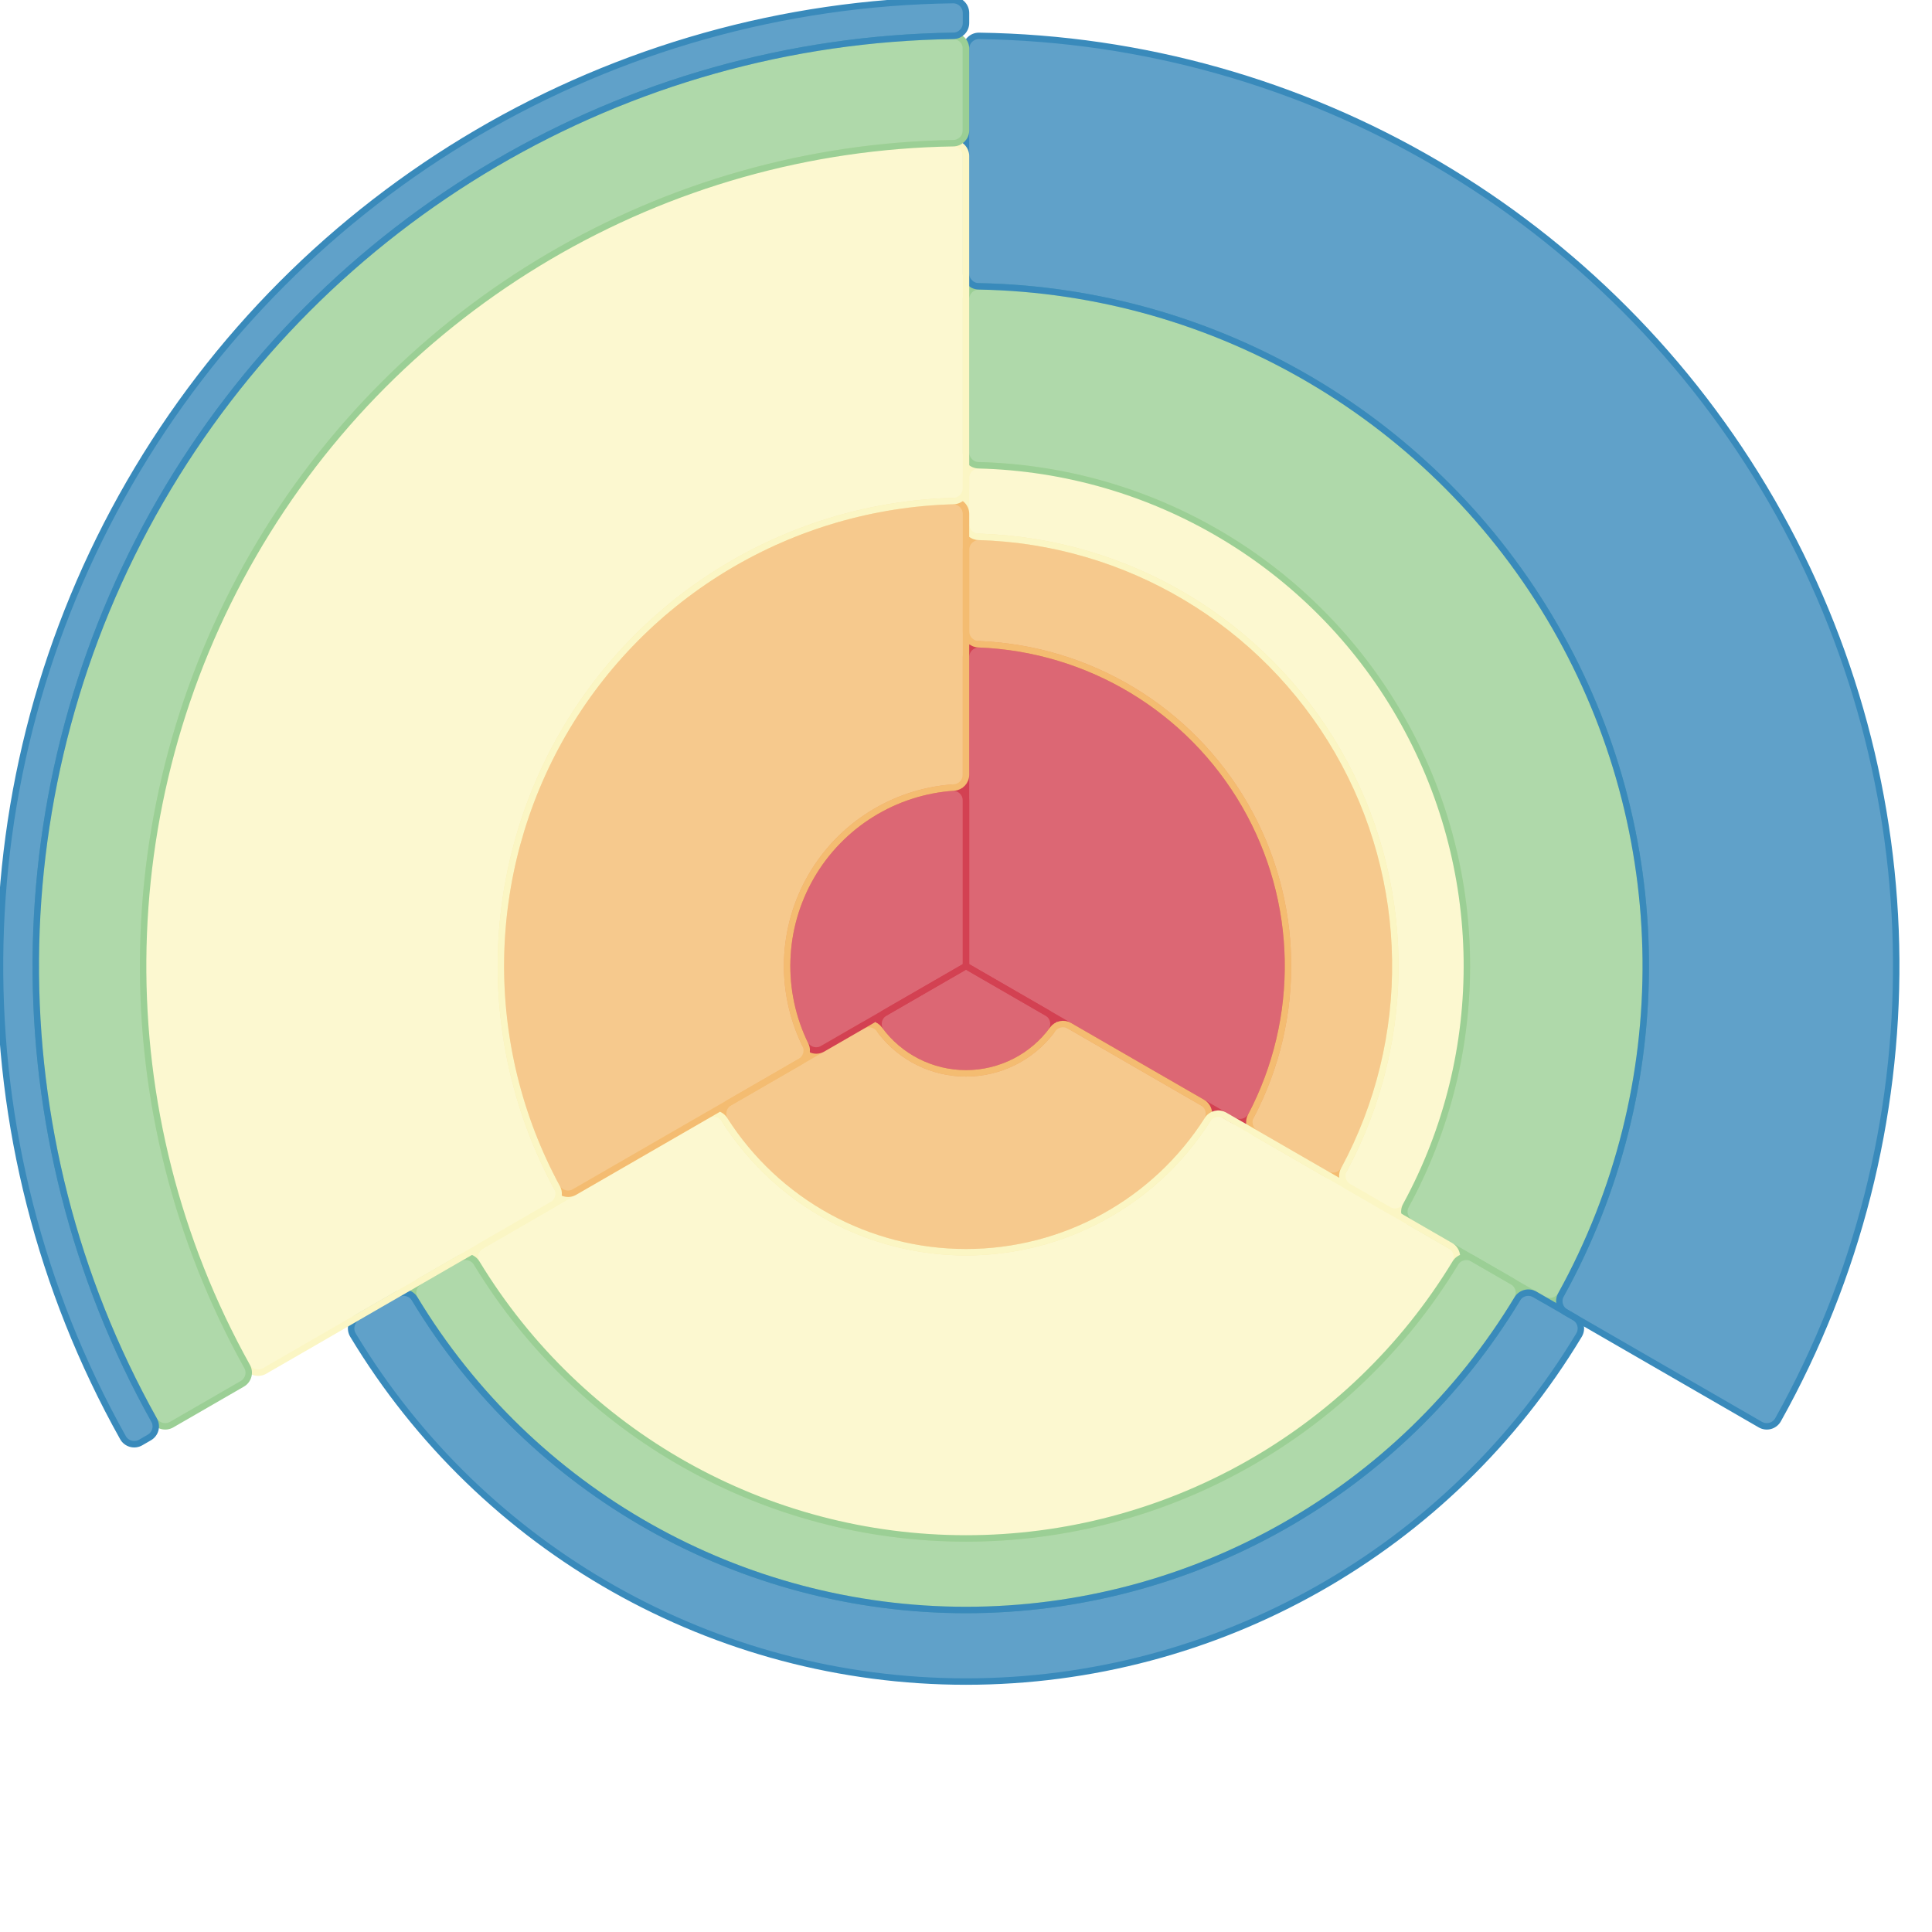
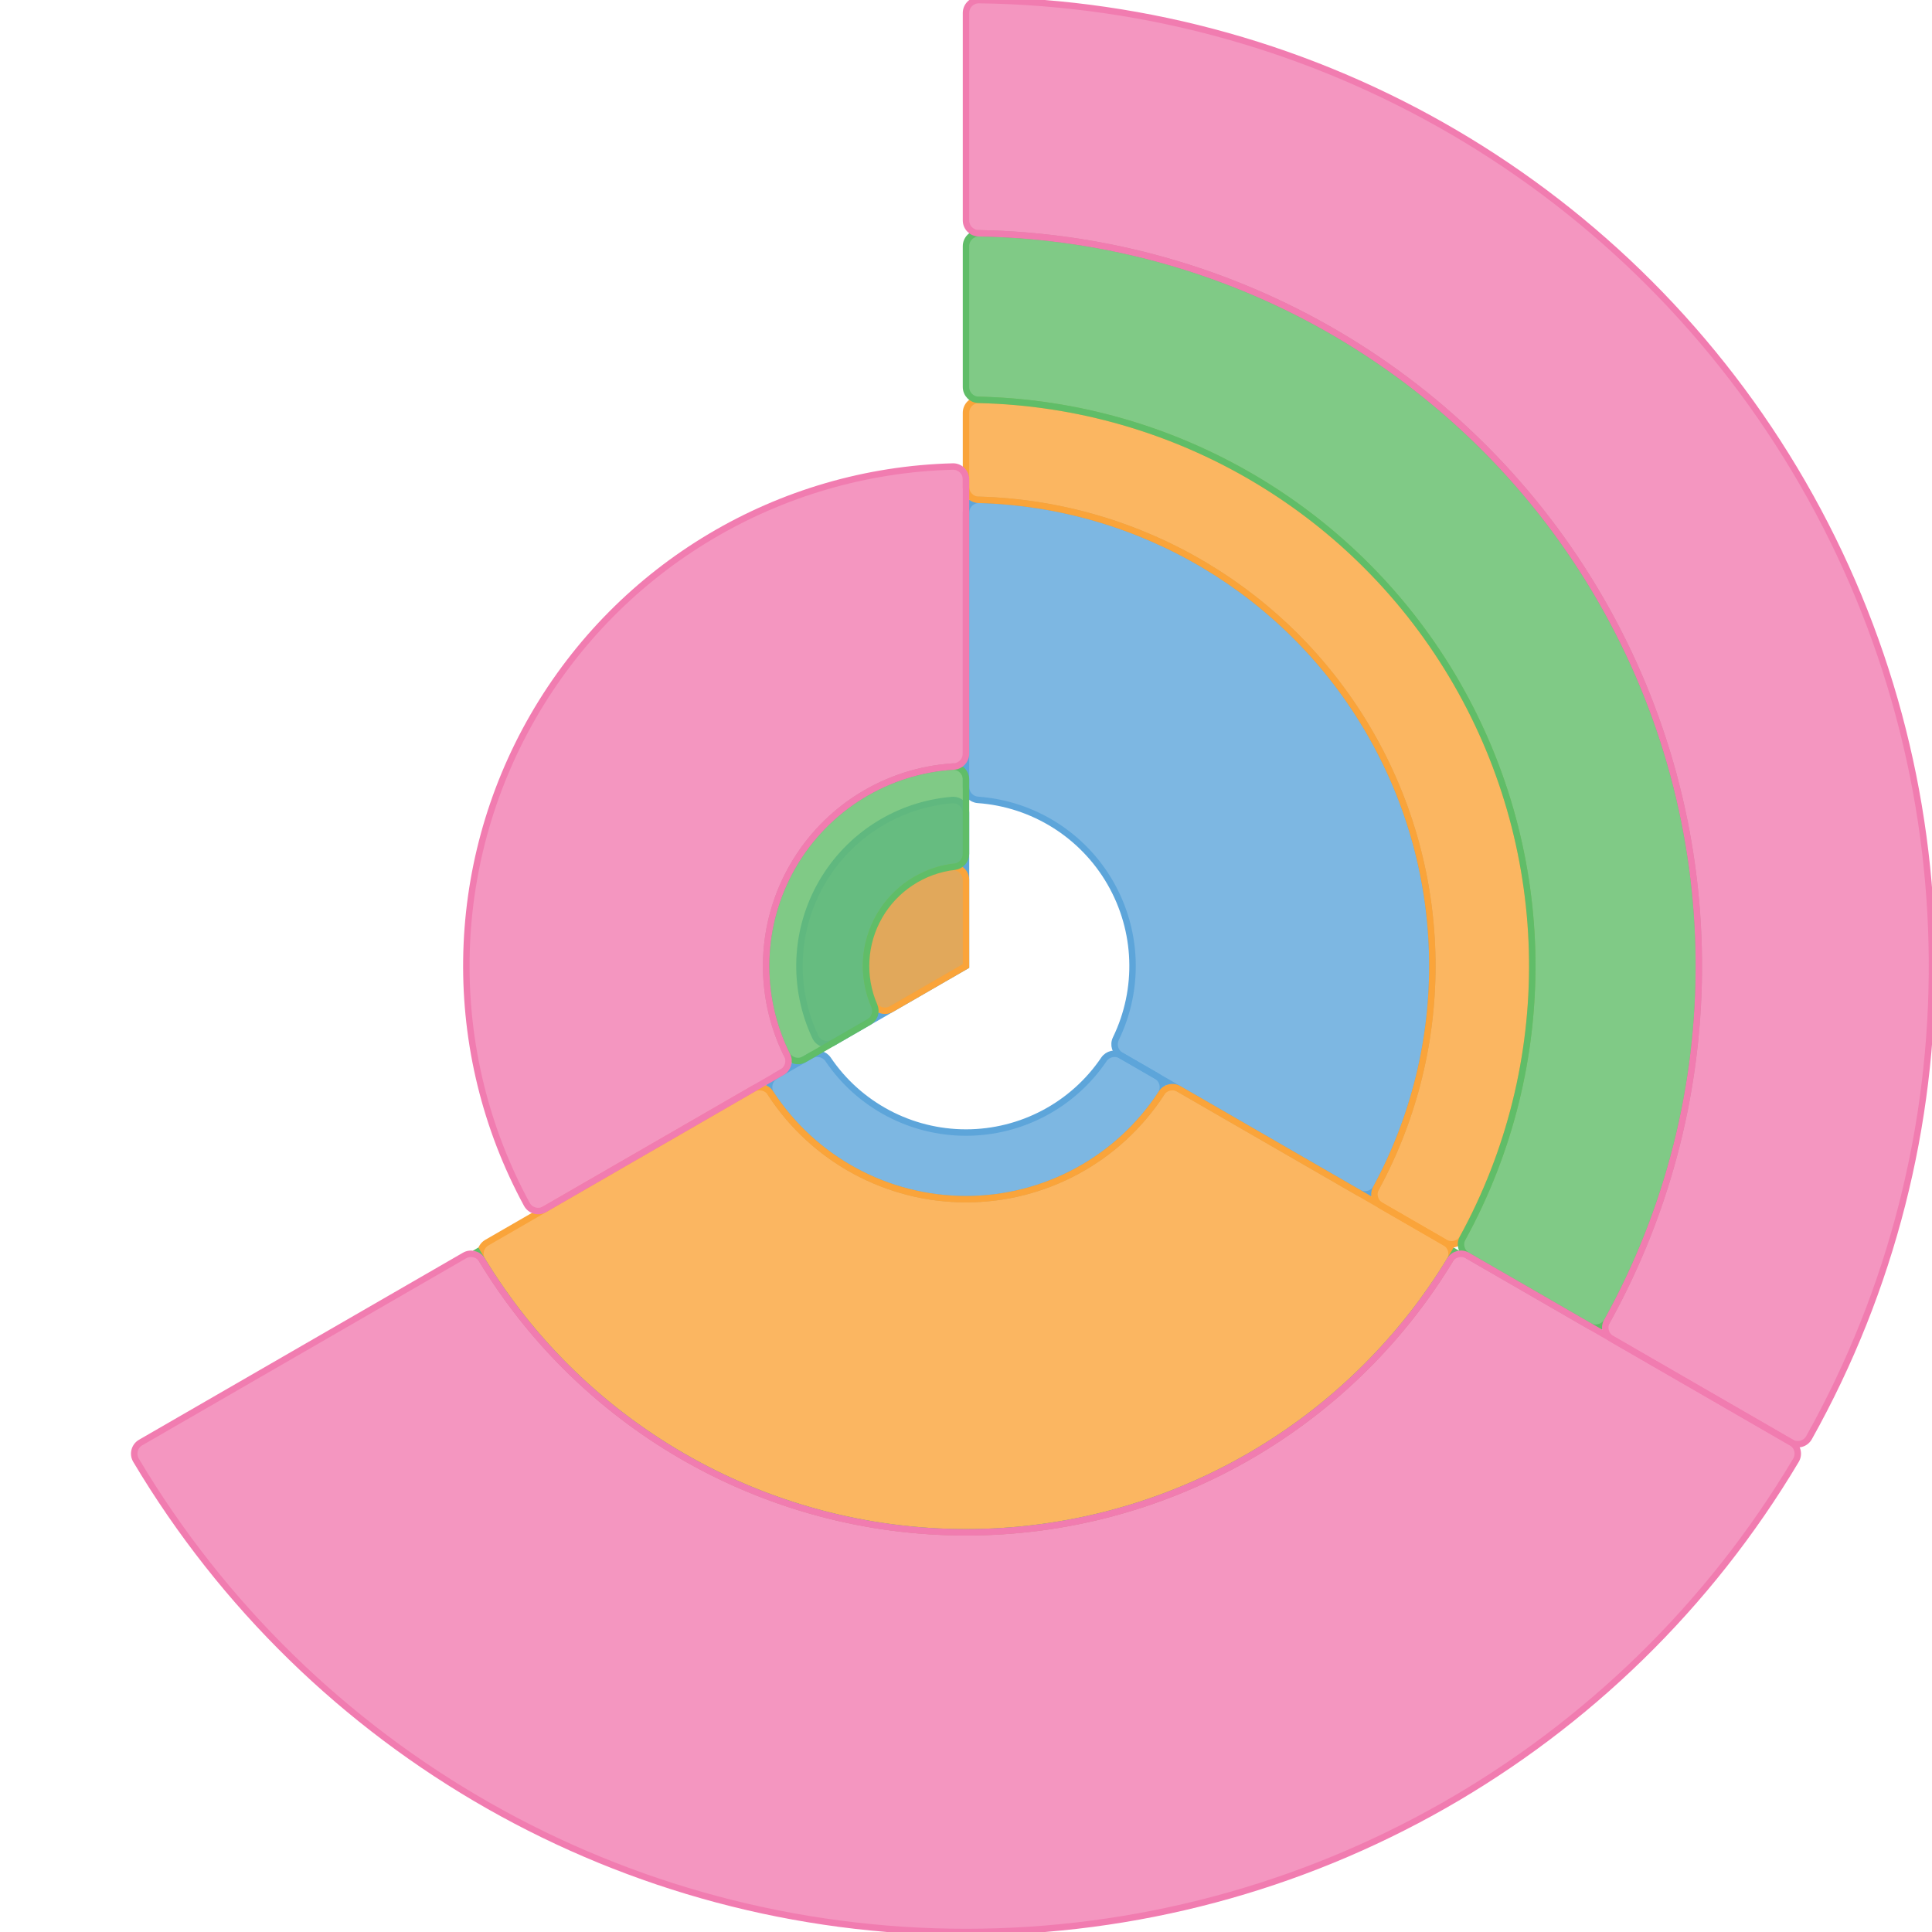
<svg xmlns="http://www.w3.org/2000/svg" version="1.1" width="300" height="300">
  <g class="seriesGroup" transform="translate(150,150)">
    <g class="roseChartSector">
-       <path class="arc" fill="#d34152" stroke="#d34152" stroke-width="1px" fill-opacity="0.8" d="M0,-47.958A2,2,0,0,1,2.083,-49.957A50,50,0,0,1,44.305,23.174A2,2,0,0,1,41.533,23.979L0,0Z" />
-       <path class="arc" fill="#f4bc71" stroke="#f4bc71" stroke-width="1px" fill-opacity="0.8" d="M0,-64.636A2,2,0,0,1,2.062,-66.635A66.667,66.667,0,0,1,58.738,31.532A2,2,0,0,1,55.976,32.318L45,25.981A2,2,0,0,1,44.231,23.316A50,50,0,0,0,1.923,-49.963A2,2,0,0,1,0,-51.962Z" />
-       <path class="arc" fill="#fbf6C4" stroke="#fbf6C4" stroke-width="1px" fill-opacity="0.8" d="M0,-75.751A2,2,0,0,1,2.053,-77.751A77.778,77.778,0,0,1,68.36,37.098A2,2,0,0,1,65.603,37.876L59.442,34.319A2,2,0,0,1,58.681,31.638A66.667,66.667,0,0,0,1.942,-66.638A2,2,0,0,1,0,-68.638Z" />
-       <path class="arc" fill="#9bcf95" stroke="#9bcf95" stroke-width="1px" fill-opacity="0.8" d="M0,-103.536A2,2,0,0,1,2.039,-105.536A105.556,105.556,0,0,1,92.416,51.002A2,2,0,0,1,89.665,51.768L69.068,39.876A2,2,0,0,1,68.311,37.188A77.778,77.778,0,0,0,1.95,-77.753A2,2,0,0,1,0,-79.753Z" />
-       <path class="arc" fill="#398abb" stroke="#398abb" stroke-width="1px" fill-opacity="0.8" d="M0,-142.43A2,2,0,0,1,2.028,-144.43A144.444,144.444,0,0,1,126.094,70.459A2,2,0,0,1,123.348,71.215L93.13,53.768A2,2,0,0,1,92.379,51.069A105.556,105.556,0,0,0,1.963,-105.537A2,2,0,0,1,0,-107.537Z" />
+       <path class="arc" fill="#5da5da" stroke="#5da5da" stroke-width="1px" fill-opacity="0.8" d="M0,-70.385A2,2,0,0,1,2.057,-72.385A72.414,72.414,0,0,1,63.715,34.411A2,2,0,0,1,60.956,35.193L24.067,13.895A2,2,0,0,1,23.268,11.29A25.862,25.862,0,0,0,1.856,-25.795A2,2,0,0,1,0,-27.79Z" />
+       <path class="arc" fill="#faa43a" stroke="#faa43a" stroke-width="1px" fill-opacity="0.8" d="M0,-85.908A2,2,0,0,1,2.047,-87.907A87.931,87.931,0,0,1,77.153,42.181A2,2,0,0,1,74.398,42.954L64.421,37.193A2,2,0,0,1,63.663,34.508A72.414,72.414,0,0,0,1.946,-72.388A2,2,0,0,1,0,-74.387Z" />
+       <path class="arc" fill="#60bd68" stroke="#60bd68" stroke-width="1px" fill-opacity="0.8" d="M0,-111.775A2,2,0,0,1,2.036,-113.775A113.793,113.793,0,0,1,99.55,55.124A2,2,0,0,1,96.8,55.888L77.863,44.954A2,2,0,0,1,77.109,42.261A87.931,87.931,0,0,0,1.956,-87.909A2,2,0,0,1,0,-89.909Z" />
+       <path class="arc" fill="#f17cb0" stroke="#f17cb0" stroke-width="1px" fill-opacity="0.8" d="M0,-147.986A2,2,0,0,1,2.027,-149.986A150,150,0,0,1,130.905,73.238A2,2,0,0,1,128.16,73.993L100.265,57.888A2,2,0,0,1,99.516,55.186A113.793,113.793,0,0,0,1.965,-113.776A2,2,0,0,1,0,-115.776Z" />
    </g>
  </g>
  <g class="seriesGroup" transform="translate(150,150)">
    <g class="roseChartSector">
-       <path class="arc" fill="#d34152" stroke="#d34152" stroke-width="1px" fill-opacity="0.8" d="M12.583,7.265A2,2,0,0,1,13.163,10.224A16.667,16.667,0,0,1,-13.163,10.224A2,2,0,0,1,-12.583,7.265L0,0Z" />
-       <path class="arc" fill="#f4bc71" stroke="#f4bc71" stroke-width="1px" fill-opacity="0.8" d="M36.717,21.199A2,2,0,0,1,37.4,24.011A44.444,44.444,0,0,1,-37.4,24.011A2,2,0,0,1,-36.717,21.199L-16.073,9.28A2,2,0,0,1,-13.458,9.832A16.667,16.667,0,0,0,13.458,9.832A2,2,0,0,1,16.073,9.28Z" />
-       <path class="arc" fill="#fbf6C4" stroke="#fbf6C4" stroke-width="1px" fill-opacity="0.8" d="M75.228,43.433A2,2,0,0,1,75.937,46.205A88.889,88.889,0,0,1,-75.937,46.205A2,2,0,0,1,-75.228,43.433L-40.185,23.201A2,2,0,0,1,-37.497,23.859A44.444,44.444,0,0,0,37.497,23.859A2,2,0,0,1,40.185,23.201Z" />
-       <path class="arc" fill="#9bcf95" stroke="#9bcf95" stroke-width="1px" fill-opacity="0.8" d="M84.853,48.99A2,2,0,0,1,85.564,51.757A100,100,0,0,1,-85.564,51.757A2,2,0,0,1,-84.853,48.99L-78.693,45.433A2,2,0,0,1,-75.983,46.128A88.889,88.889,0,0,0,75.983,46.128A2,2,0,0,1,78.693,45.433Z" />
-       <path class="arc" fill="#398abb" stroke="#398abb" stroke-width="1px" fill-opacity="0.8" d="M94.477,54.546A2,2,0,0,1,95.191,57.31A111.111,111.111,0,0,1,-95.191,57.31A2,2,0,0,1,-94.477,54.546L-88.318,50.99A2,2,0,0,1,-85.605,51.688A100,100,0,0,0,85.605,51.688A2,2,0,0,1,88.318,50.99Z" />
+       <path class="arc" fill="#5da5da" stroke="#5da5da" stroke-width="1px" fill-opacity="0.8" d="M29.573,17.074A2,2,0,0,1,30.244,19.906A36.207,36.207,0,0,1,-30.244,19.906A2,2,0,0,1,-29.573,17.074L-24.067,13.895A2,2,0,0,1,-21.411,14.505A25.862,25.862,0,0,0,21.411,14.505A2,2,0,0,1,24.067,13.895Z" />
+       <path class="arc" fill="#faa43a" stroke="#faa43a" stroke-width="1px" fill-opacity="0.8" d="M74.398,42.954A2,2,0,0,1,75.107,45.726A87.931,87.931,0,0,1,-75.107,45.726A2,2,0,0,1,-74.398,42.954L-33.043,19.077A2,2,0,0,1,-30.365,19.72A36.207,36.207,0,0,0,30.365,19.72A2,2,0,0,1,33.043,19.077Z" />
+       <path class="arc" fill="#60bd68" stroke="#60bd68" stroke-width="1px" fill-opacity="0.8" d="M76.151,43.966A87.931,87.931,0,0,1,-76.151,43.966A87.931,87.931,0,0,0,76.151,43.966Z" />
+       <path class="arc" fill="#f17cb0" stroke="#f17cb0" stroke-width="1px" fill-opacity="0.8" d="M128.16,73.993A2,2,0,0,1,128.878,76.749A150,150,0,0,1,-128.878,76.749A2,2,0,0,1,-128.16,73.993L-77.863,44.954A2,2,0,0,1,-75.154,45.648A87.931,87.931,0,0,0,75.154,45.648A2,2,0,0,1,77.863,44.954Z" />
    </g>
  </g>
  <g class="seriesGroup" transform="translate(150,150)">
    <g class="roseChartSector">
-       <path class="arc" fill="#d34152" stroke="#d34152" stroke-width="1px" fill-opacity="0.8" d="M-22.257,12.85A2,2,0,0,1,-25.061,11.981A27.778,27.778,0,0,1,-2.155,-27.694A2,2,0,0,1,0,-25.7L0,0Z" />
-       <path class="arc" fill="#f4bc71" stroke="#f4bc71" stroke-width="1px" fill-opacity="0.8" d="M-60.79,35.097A2,2,0,0,1,-63.549,34.315A72.222,72.222,0,0,1,-2.057,-72.193A2,2,0,0,1,0,-70.194L0,-29.711A2,2,0,0,1,-1.866,-27.715A27.778,27.778,0,0,0,-24.935,12.242A2,2,0,0,1,-25.73,14.855Z" />
-       <path class="arc" fill="#fbf6C4" stroke="#fbf6C4" stroke-width="1px" fill-opacity="0.8" d="M-108.913,62.881A2,2,0,0,1,-111.661,62.121A127.778,127.778,0,0,1,-2.032,-127.762A2,2,0,0,1,0,-125.762L0,-74.195A2,2,0,0,1,-1.946,-72.196A72.222,72.222,0,0,0,-63.497,34.413A2,2,0,0,1,-64.255,37.098Z" />
-       <path class="arc" fill="#9bcf95" stroke="#9bcf95" stroke-width="1px" fill-opacity="0.8" d="M-123.348,71.215A2,2,0,0,1,-126.094,70.459A144.444,144.444,0,0,1,-2.028,-144.43A2,2,0,0,1,0,-142.43L0,-129.762A2,2,0,0,1,-1.969,-127.763A127.778,127.778,0,0,0,-111.63,62.176A2,2,0,0,1,-112.378,64.881Z" />
-       <path class="arc" fill="#398abb" stroke="#398abb" stroke-width="1px" fill-opacity="0.8" d="M-128.16,73.993A2,2,0,0,1,-130.905,73.238A150,150,0,0,1,-2.027,-149.986A2,2,0,0,1,0,-147.986L0,-146.431A2,2,0,0,1,-1.973,-144.431A144.444,144.444,0,0,0,-126.067,70.507A2,2,0,0,1,-126.813,73.215Z" />
+       <path class="arc" fill="#5da5da" stroke="#5da5da" stroke-width="1px" fill-opacity="0.8" d="M-20.592,11.889A2,2,0,0,1,-23.402,11.008A25.862,25.862,0,0,1,-2.168,-25.771A2,2,0,0,1,0,-23.778L0,0Z" />
+       <path class="arc" fill="#faa43a" stroke="#faa43a" stroke-width="1px" fill-opacity="0.8" d="M-11.577,6.684A2,2,0,0,1,-14.438,5.685A15.517,15.517,0,0,1,-2.296,-15.346A2,2,0,0,1,0,-13.368L0,0Z" />
+       <path class="arc" fill="#60bd68" stroke="#60bd68" stroke-width="1px" fill-opacity="0.8" d="M-25.085,14.483A2,2,0,0,1,-27.882,13.629A31.034,31.034,0,0,1,-2.138,-30.961A2,2,0,0,1,0,-28.966L0,-17.403A2,2,0,0,1,-1.772,-15.416A15.517,15.517,0,0,0,-14.236,6.174A2,2,0,0,1,-15.071,8.701Z" />
+       <path class="arc" fill="#f17cb0" stroke="#f17cb0" stroke-width="1px" fill-opacity="0.8" d="M-65.437,37.78A2,2,0,0,1,-68.195,37.002A77.586,77.586,0,0,1,-2.053,-77.559A2,2,0,0,1,0,-75.56L0,-32.974A2,2,0,0,1,-1.879,-30.978A31.034,31.034,0,0,0,-27.767,13.862A2,2,0,0,1,-28.556,16.487Z" />
    </g>
  </g>
</svg>
